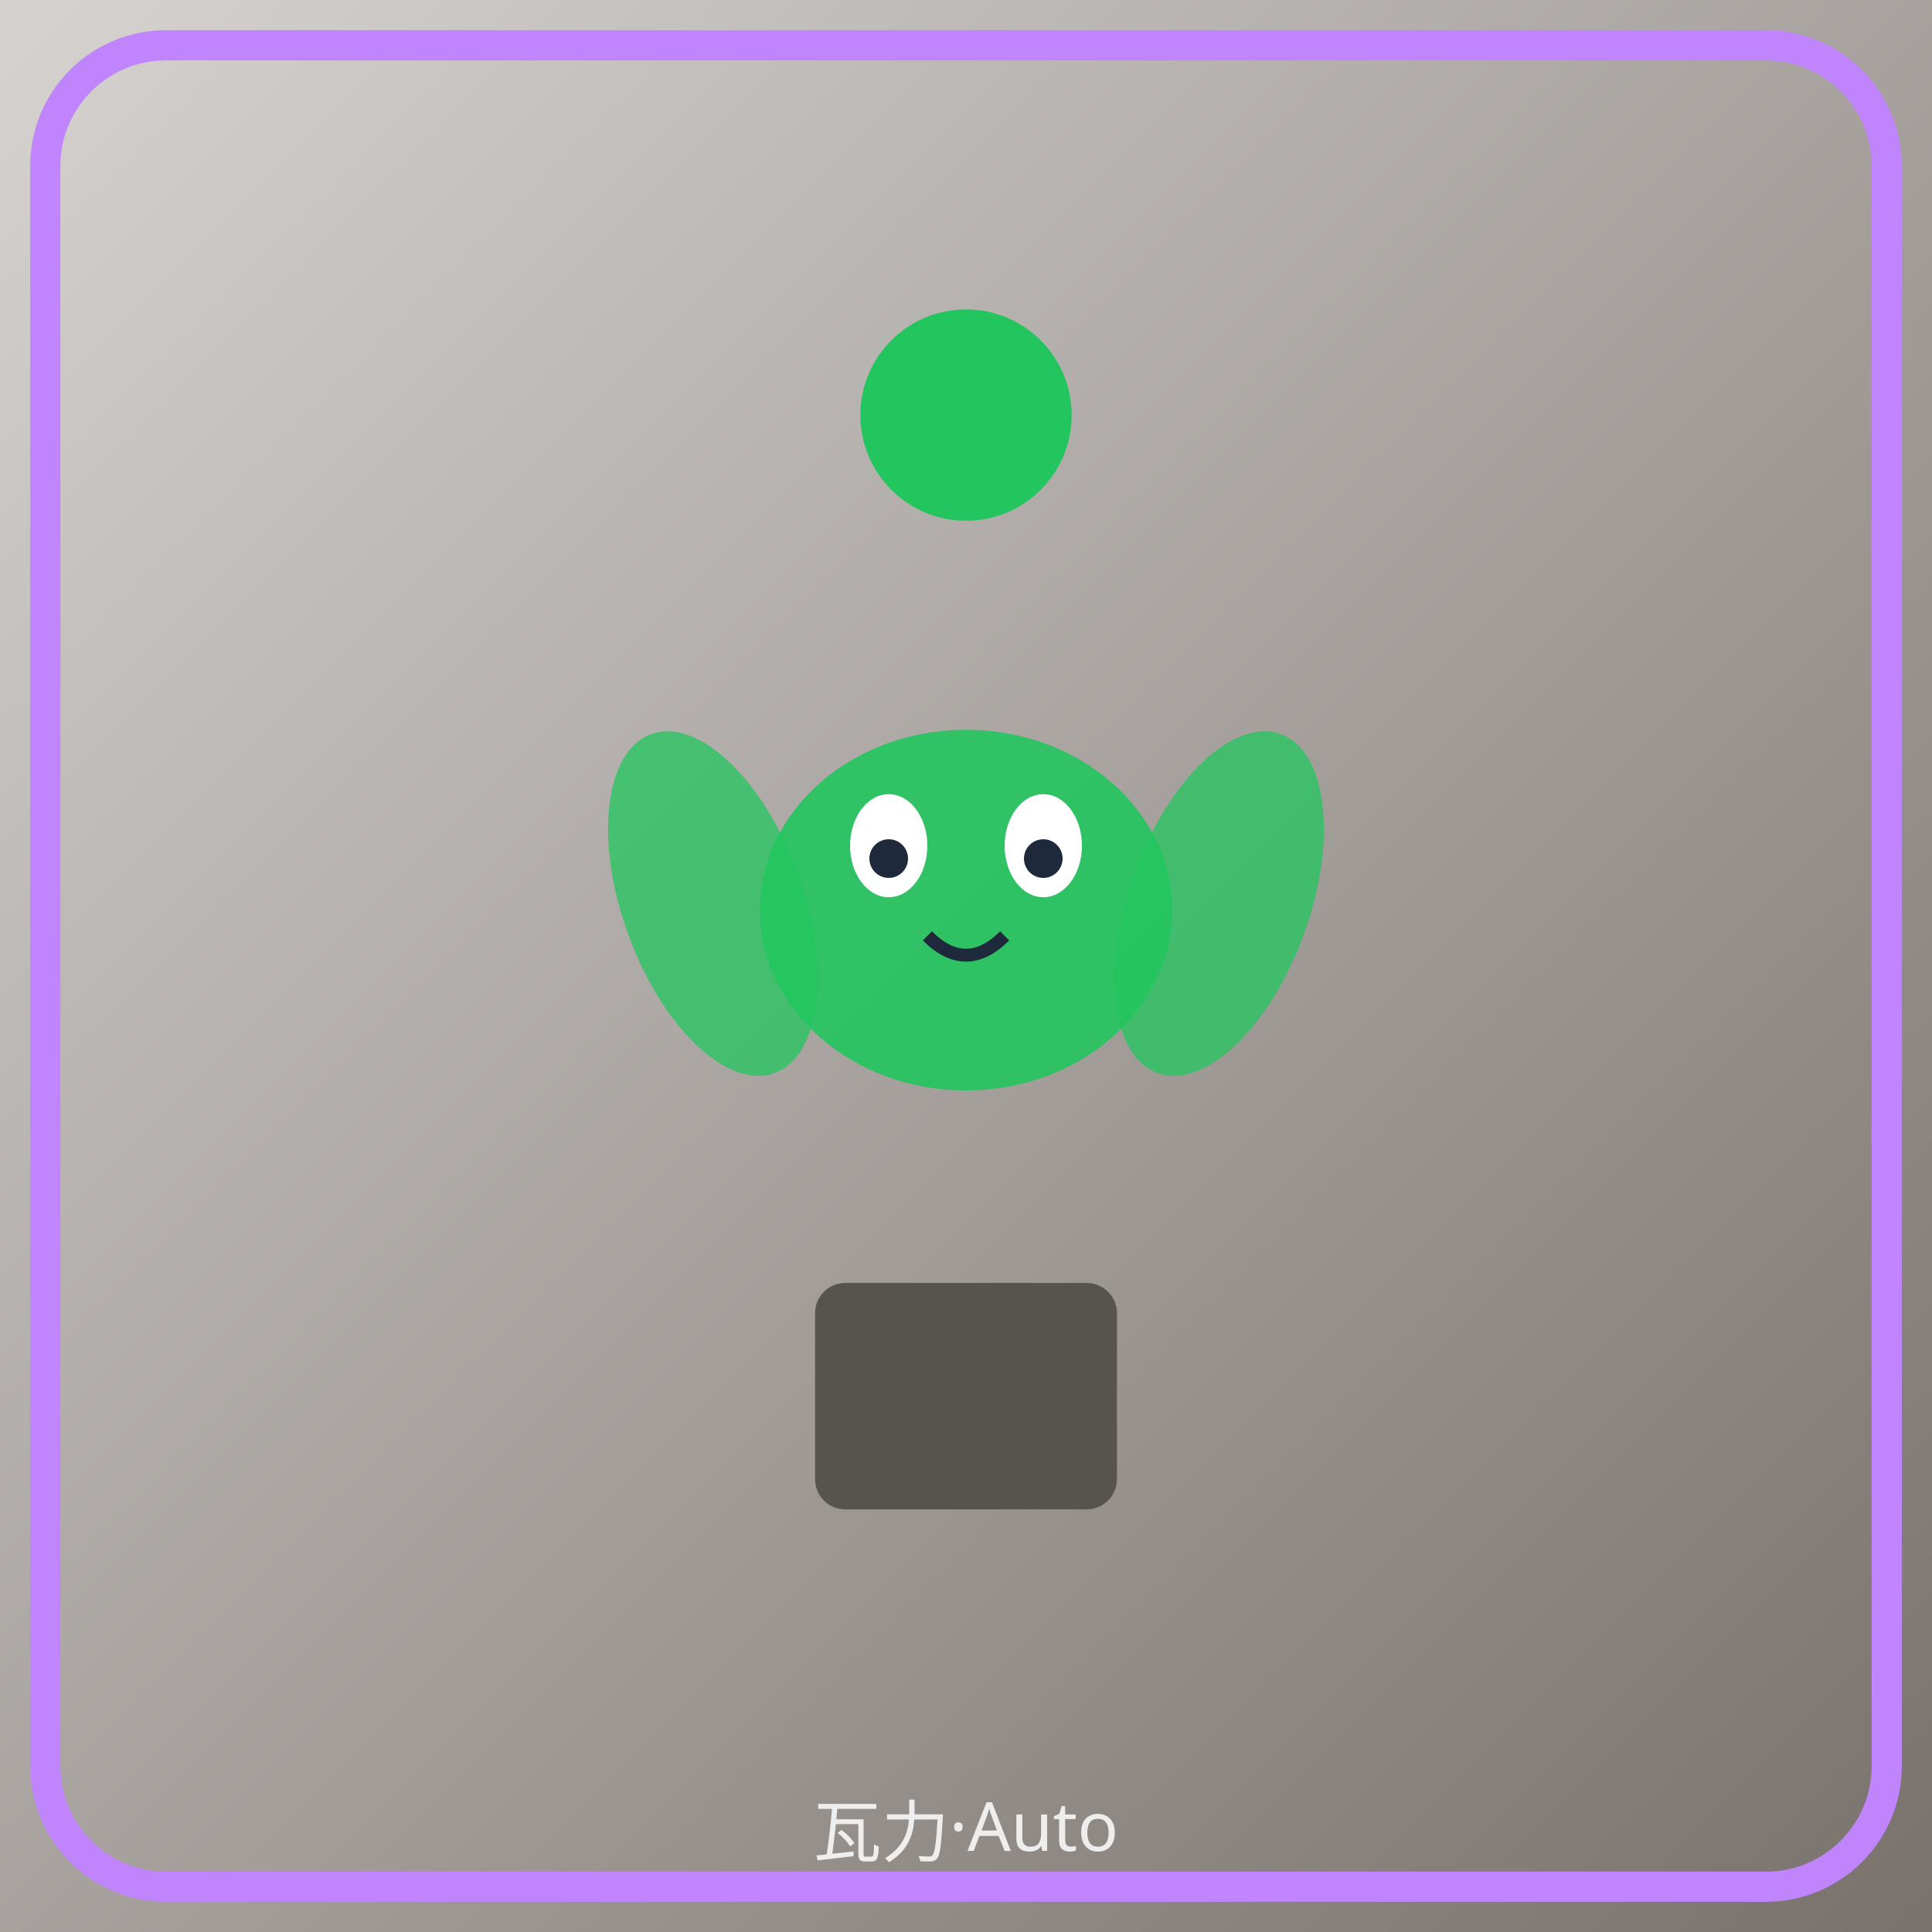
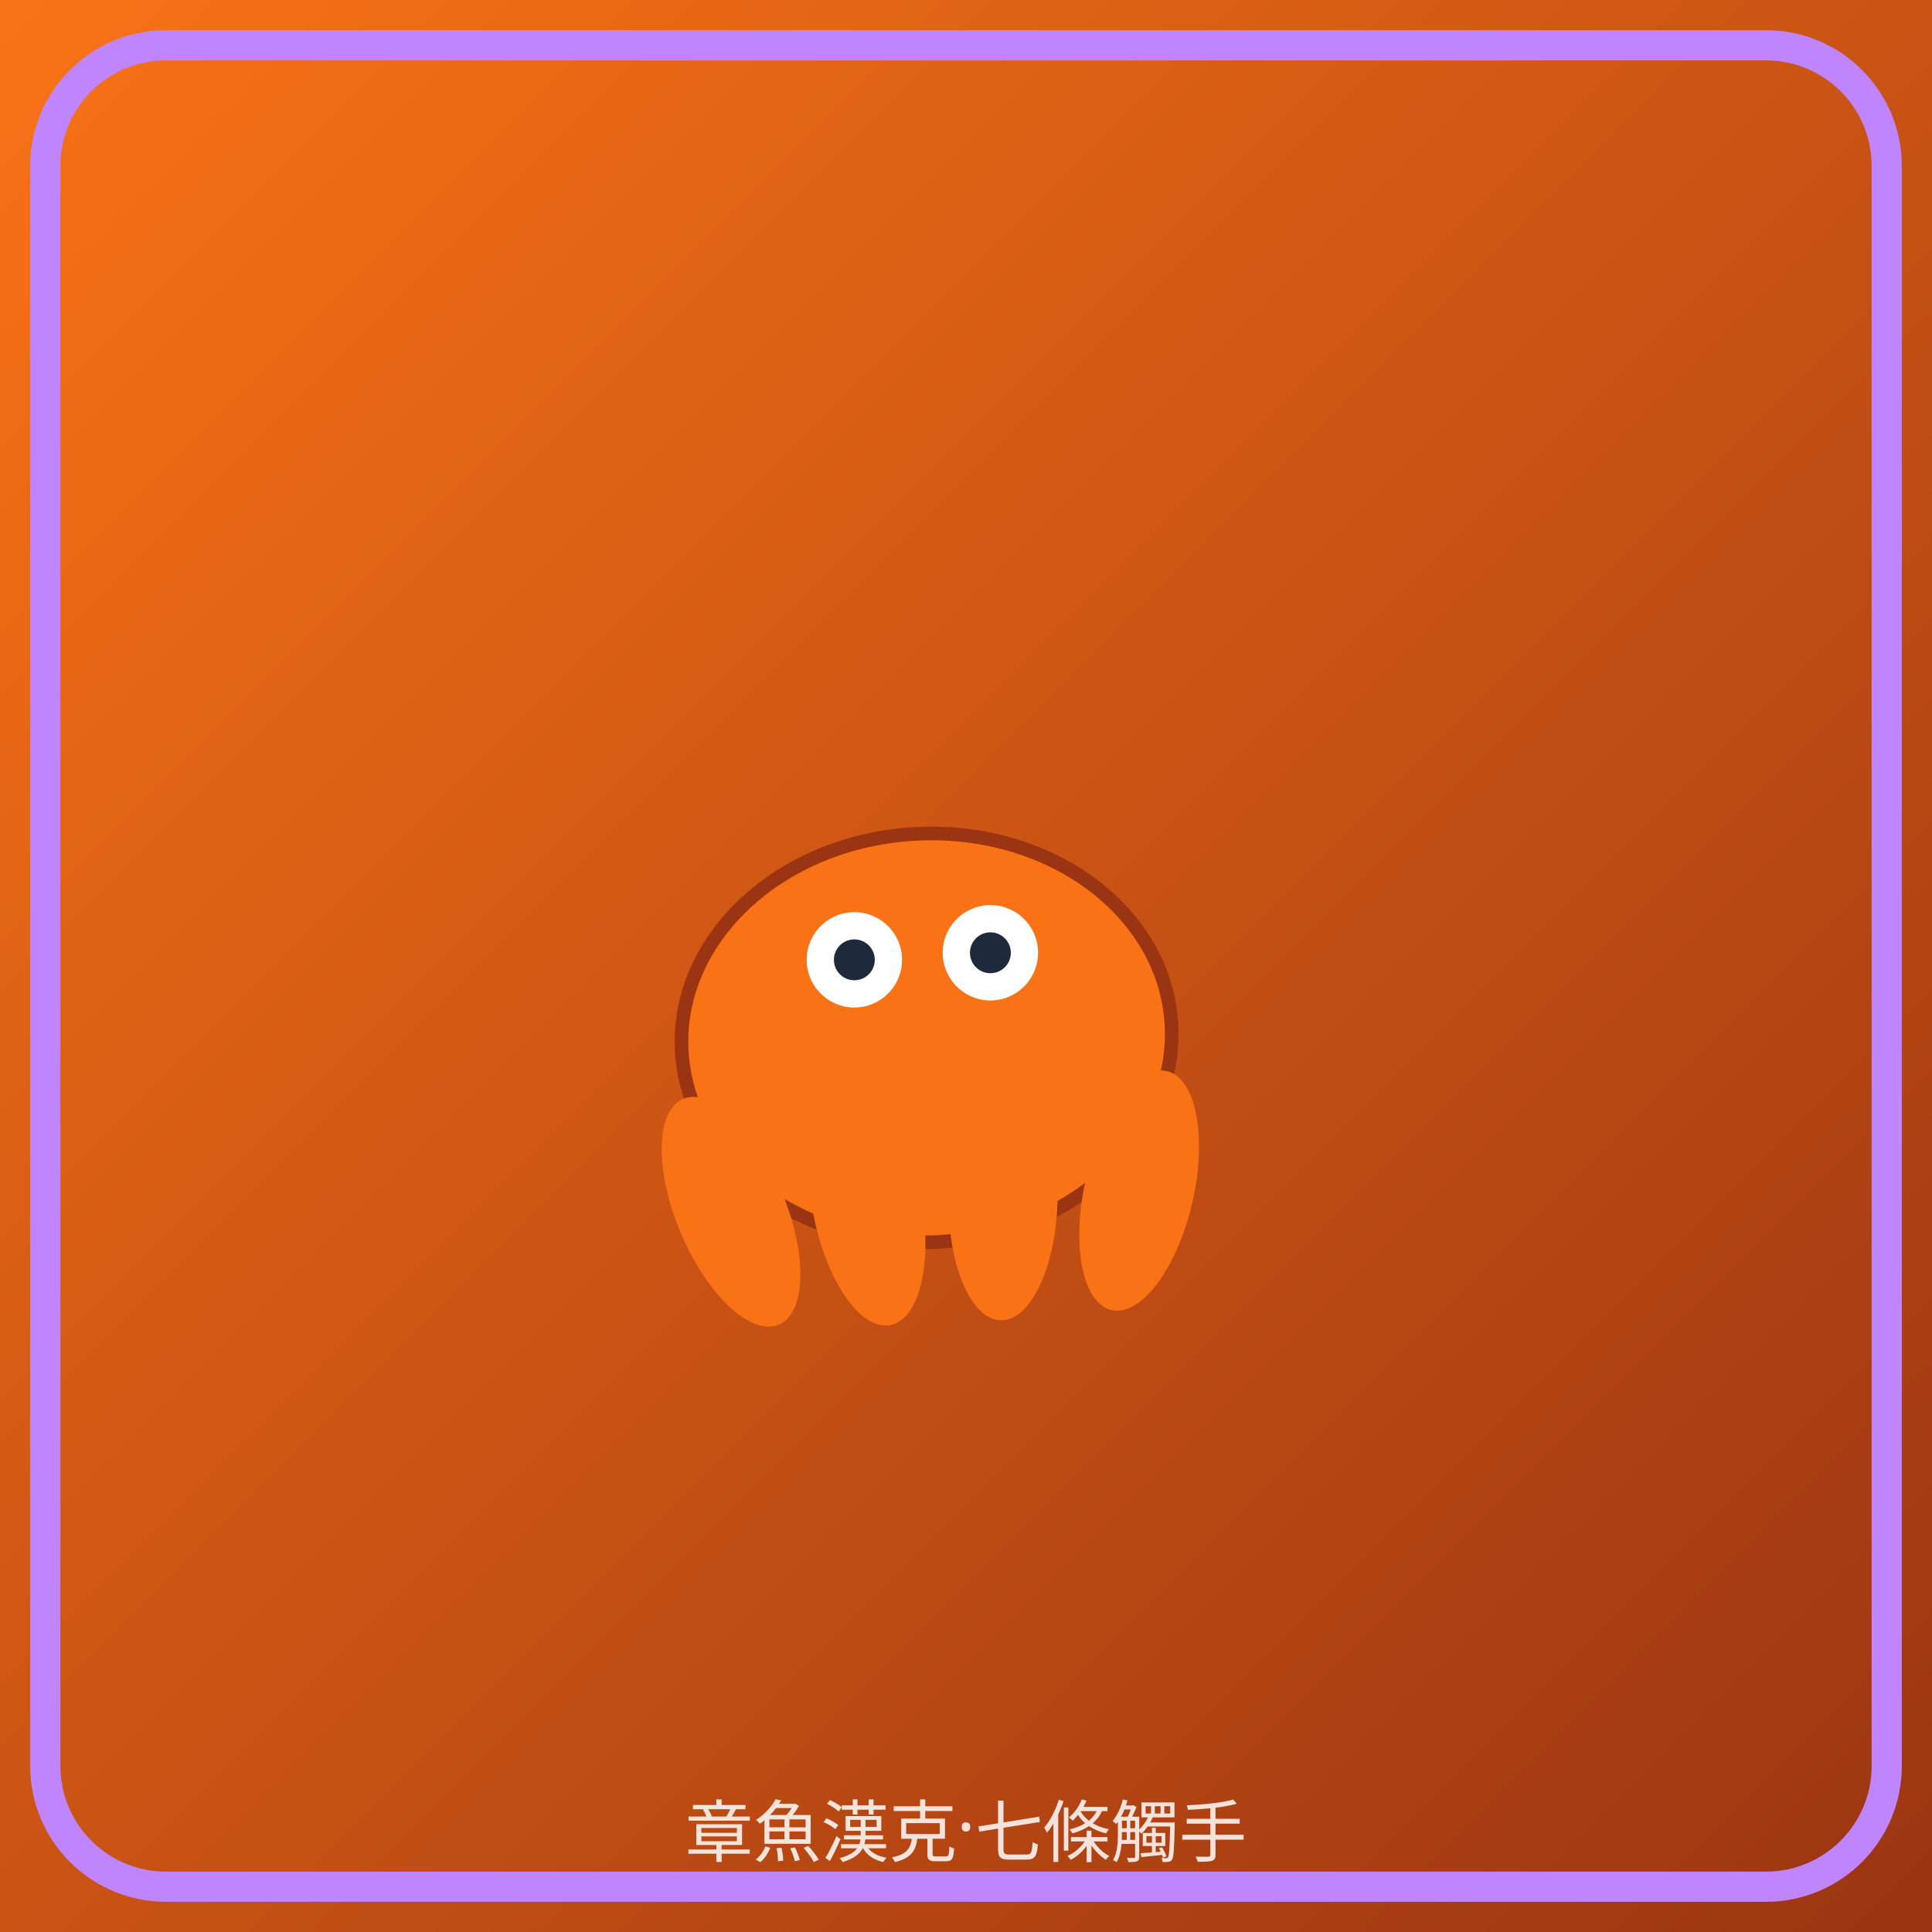
<svg xmlns="http://www.w3.org/2000/svg" viewBox="0 0 256 256" width="256" height="256">
  <defs>
    <linearGradient id="bg" x1="0%" y1="0%" x2="100%" y2="100%">
-       <stop offset="0%" stop-color="#d6d3d1" />
-       <stop offset="100%" stop-color="#78716c" />
+       <stop offset="0%" stop-color="#f97316" />
+       <stop offset="100%" stop-color="#9a3412" />
    </linearGradient>
  </defs>
  <rect width="256" height="256" fill="url(#bg)" />
-   <rect x="108" y="170" width="40" height="30" rx="4" fill="#57534e" />
-   <circle cx="128" cy="55" r="14" fill="#22c55e" />
-   <g transform="translate(128,112.06) scale(0.8534)">
-     <ellipse cx="0" cy="10" rx="32" ry="28" fill="#22c55e" opacity="0.9" />
-     <ellipse cx="-40" cy="-5" rx="14" ry="28" fill="#22c55e" opacity="0.75" transform="rotate(-20)" />
-     <ellipse cx="40" cy="-5" rx="14" ry="28" fill="#22c55e" opacity="0.75" transform="rotate(20)" />
-     <ellipse cx="-12" cy="0" rx="6" ry="8" fill="#fff" />
-     <ellipse cx="12" cy="0" rx="6" ry="8" fill="#fff" />
-     <circle cx="-12" cy="2" r="3" fill="#1e293b" />
-     <circle cx="12" cy="2" r="3" fill="#1e293b" />
-     <path d="M-6 14 Q0 20 6 14" fill="none" stroke="#1e293b" stroke-width="2" />
+   <g transform="translate(122.032,123.11) rotate(-2.97) scale(0.90255)">
+     <ellipse cx="0" cy="16" rx="36" ry="30" fill="#f97316" stroke="#9a3412" stroke-width="2" />
+     <ellipse cx="-30" cy="40" rx="8" ry="18" fill="#f97316" transform="rotate(-20 -30 40)" />
+     <ellipse cx="-10" cy="40" rx="8" ry="18" fill="#f97316" transform="rotate(-8 -10 40)" />
+     <ellipse cx="10" cy="40" rx="8" ry="18" fill="#f97316" transform="rotate(4 10 40)" />
+     <ellipse cx="30" cy="40" rx="8" ry="18" fill="#f97316" transform="rotate(16 30 40)" />
+     <circle cx="-10" cy="4" r="7" fill="#fff" />
+     <circle cx="10" cy="4" r="7" fill="#fff" />
+     <circle cx="-10" cy="4" r="3" fill="#1e293b" />
+     <circle cx="10" cy="4" r="3" fill="#1e293b" />
  </g>
  <rect x="6" y="6" width="244" height="244" rx="16" fill="none" stroke="#c084fc" stroke-width="4" />
-   <text x="128" y="246" text-anchor="middle" font-family="Segoe UI,sans-serif" font-size="9" fill="#fff" opacity="0.85">瓦力·Auto</text>
+   <text x="128" y="246" text-anchor="middle" font-family="Segoe UI,sans-serif" font-size="9" fill="#fff" opacity="0.85">章魚漢克·七條觸手</text>
</svg>
